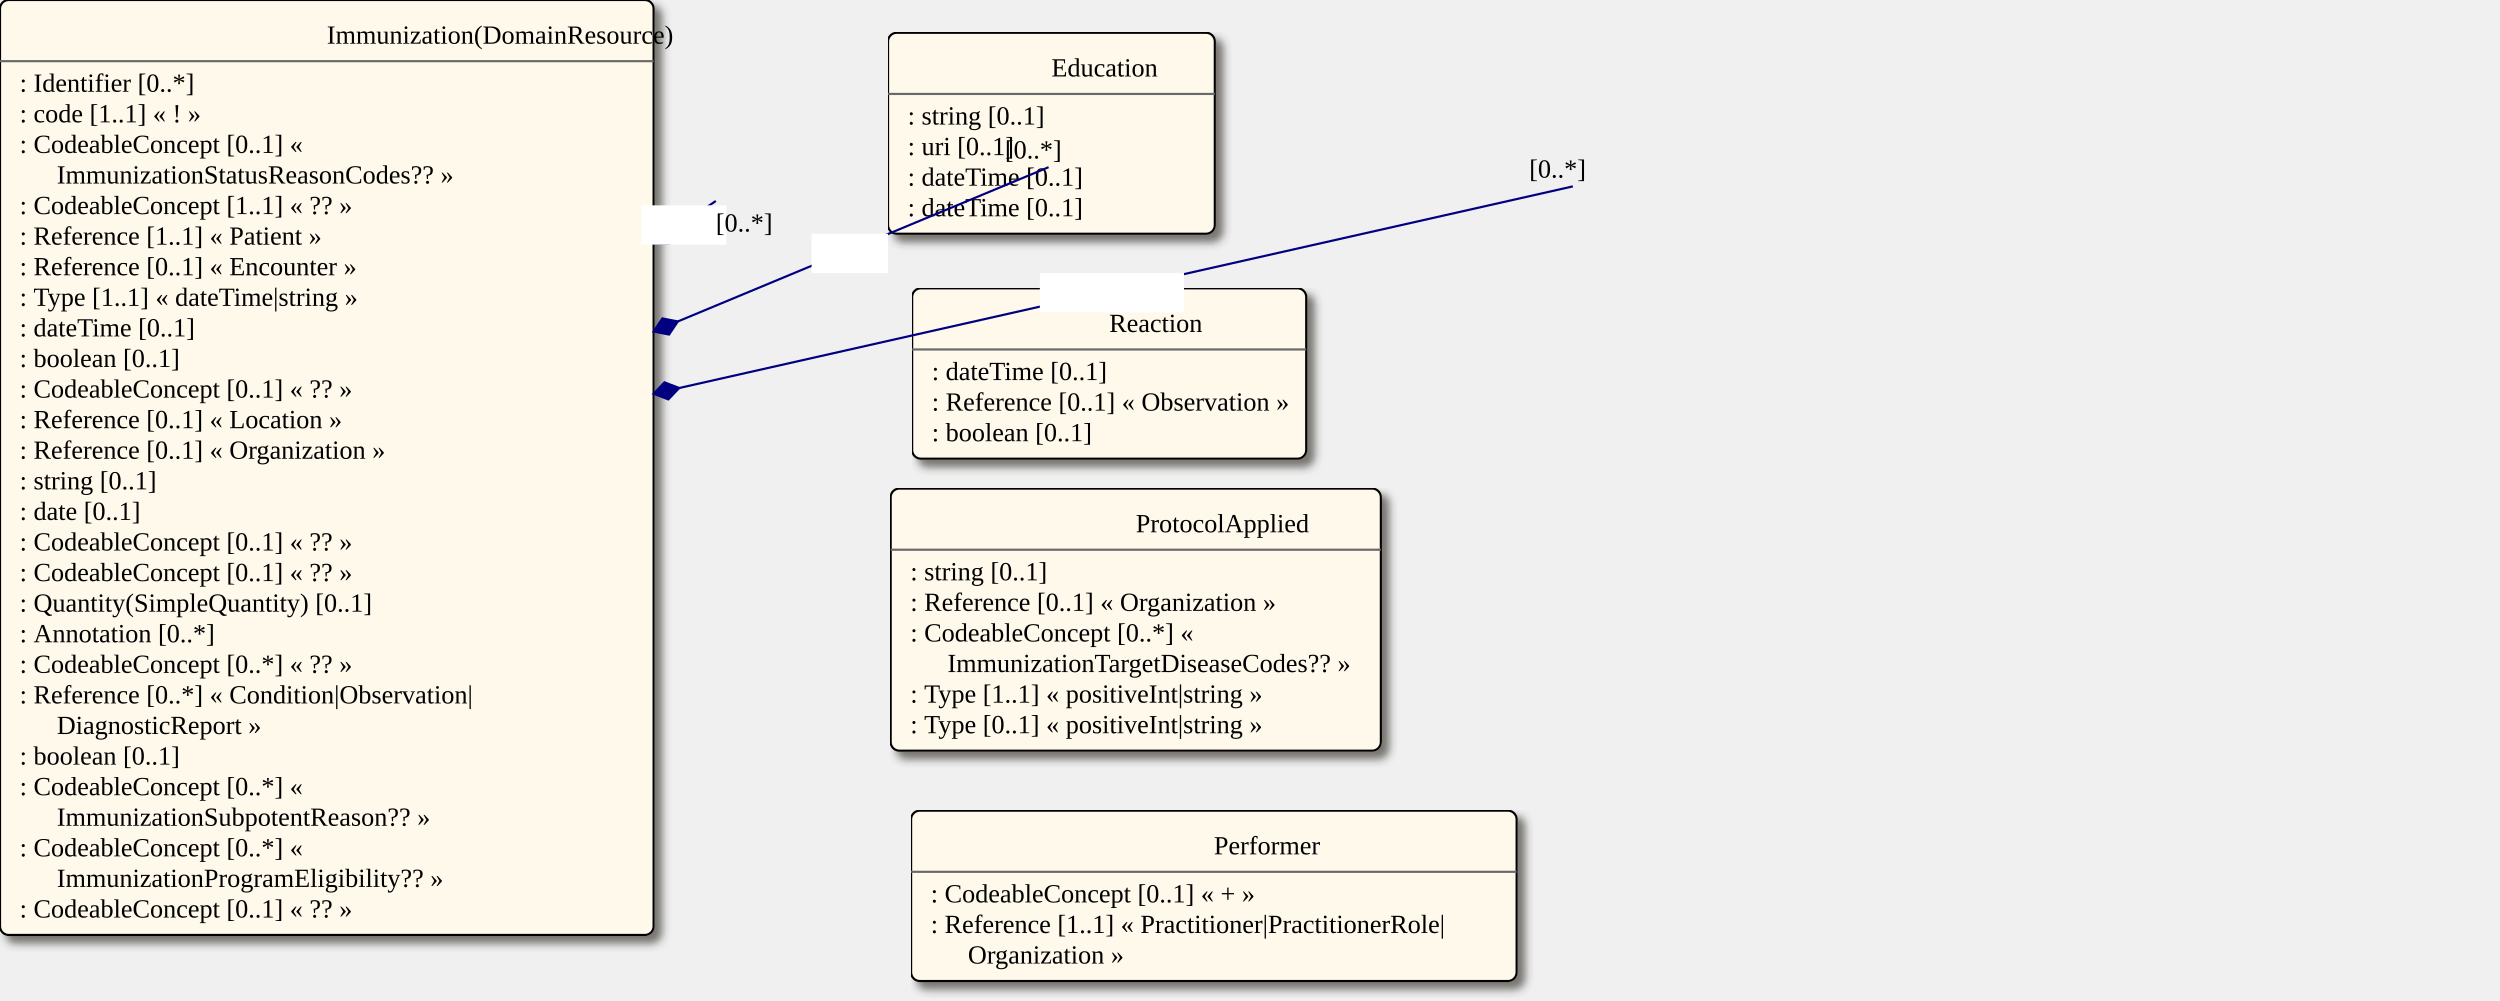
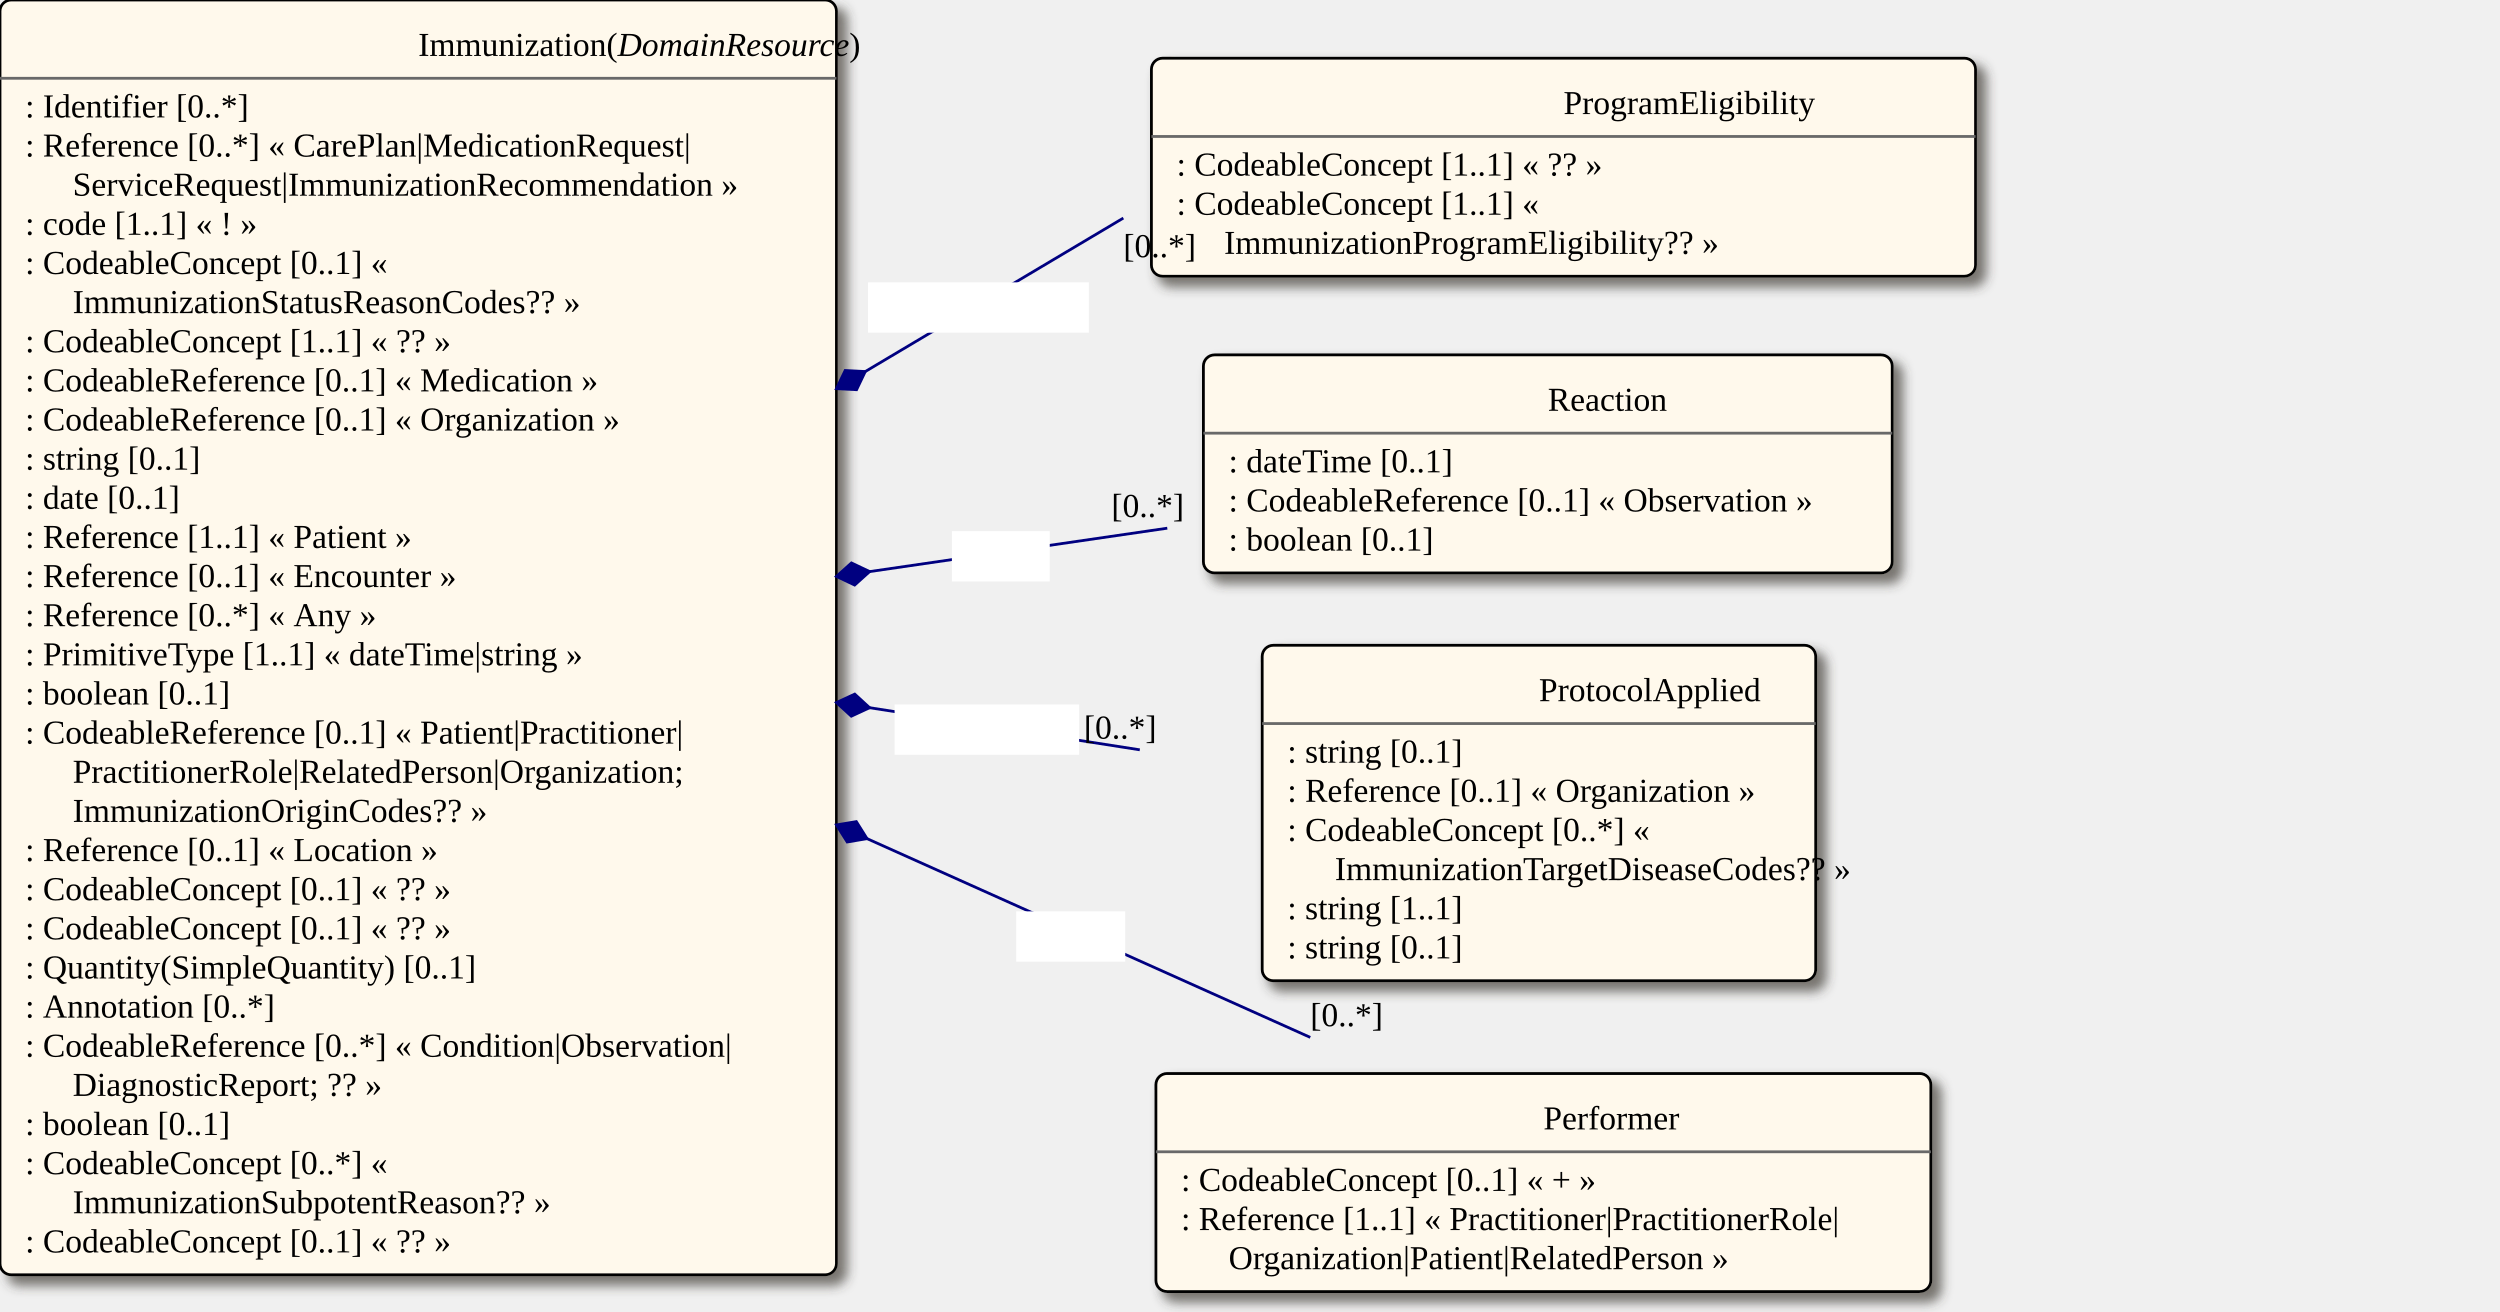
- <svg xmlns="http://www.w3.org/2000/svg" xmlns:xlink="http://www.w3.org/1999/xlink" id="n700" version="1.1" width="1144.4" height="458.0">
-   <defs id="defs11">
-     <filter id="shadow1" x="0" y="0" width="200%" height="200%">
-       <feOffset result="offOut" in="SourceGraphic" dx="3" dy="3" id="feOffset2" />
-       <feColorMatrix result="matrixOut" in="offOut" type="matrix" values="0.2 0 0 0 0 0 0.2 0 0 0 0 0 0.2 0 0 0 0 0 1 0" id="feColorMatrix4" />
-       <feGaussianBlur result="blurOut" in="matrixOut" stdDeviation="2" id="feGaussianBlur6" />
-       <feBlend in="SourceGraphic" in2="blurOut" mode="normal" id="feBlend8" />
+ <svg xmlns="http://www.w3.org/2000/svg" xmlns:xlink="http://www.w3.org/1999/xlink" id="n742" version="1.1" width="894.261" height="469.081">
+   <defs id="defs40394">
+     <filter id="shadow1" x="-0.027" y="-0.068" width="1.069" height="1.174">
+       <feOffset result="offOut" in="SourceGraphic" dx="3" dy="3" id="feOffset40385" />
+       <feColorMatrix result="matrixOut" in="offOut" type="matrix" values="0.2 0 0 0 0 0 0.2 0 0 0 0 0 0.2 0 0 0 0 0 1 0" id="feColorMatrix40387" />
+       <feGaussianBlur result="blurOut" in="matrixOut" stdDeviation="2" id="feGaussianBlur40389" />
+       <feBlend in="SourceGraphic" in2="blurOut" mode="normal" id="feBlend40391" />
    </filter>
  </defs>
-   <g id="n701">
-     <rect id="Immunization" x="0.0" y="0.0" rx="4" ry="4" width="299.2" height="428.0" filter="url(#shadow1)" style="fill:#fff9ec;stroke:black;stroke-width:1" />
-     <line id="n702" x1="0.0" y1="28.0" x2="299.2" y2="28.0" style="stroke:dimgrey;stroke-width:1" />
-     <text id="n703" x="149.6" y="20.0" fill="black" class="diagram-class-title  diagram-class-resource">Immunization<tspan class="diagram-class-title-link" id="tspan16"> (<a xlink:href="domainresource.html" class="diagram-class-reference" id="n704">DomainResource</a>
- )</tspan>
+   <g id="n743">
+     <rect id="Immunization" x="0.0" y="0.0" rx="4" ry="4" width="299.2" height="456.0" filter="url(#shadow1)" style="fill:#fff9ec;stroke:black;stroke-width:1" />
+     <line id="n744" x1="0.0" y1="28.0" x2="299.2" y2="28.0" style="stroke:dimgrey;stroke-width:1" />
+     <text id="n745" x="149.6" y="20.0" fill="black" class="diagram-class-title  diagram-class-resource">Immunization<tspan class="diagram-class-title-link" id="tspan40399"> (<a id="n746" xlink:href="domainresource.html#DomainResource" class="diagram-class-reference" style="font-style: italic">DomainResource</a>)</tspan>
    </text>
-     <text id="n705" x="6.0" y="42.0" fill="black" class="diagram-class-detail">
-       <a xlink:href="immunization-definitions.html#Immunization.identifier" id="n706" />
-  : <a xlink:href="datatypes.html#Identifier" id="n707">Identifier</a>
-  [0..*]</text>
-     <text id="n711" x="6.0" y="56.0" fill="black" class="diagram-class-detail">
-       <a xlink:href="immunization-definitions.html#Immunization.status" id="n712" />
-  : <a xlink:href="datatypes.html#code" id="n713">code</a>
-  [1..1] « <a xlink:href="valueset-immunization-status.html" id="n714" />
- ! »</text>
-     <text id="n721" x="6.0" y="70.0" fill="black" class="diagram-class-detail">
-       <a xlink:href="immunization-definitions.html#Immunization.statusReason" id="n722" />
-  : <a xlink:href="datatypes.html#CodeableConcept" id="n723">CodeableConcept</a>
-  [0..1] « <a xlink:href="valueset-immunization-status-reason.html" id="n724">
-   </a>
+     <text id="n747" x="6.0" y="42.0" fill="black" class="diagram-class-detail">
+       <a id="n748" xlink:href="immunization-definitions.html#Immunization.identifier" /> : <a id="n749" xlink:href="datatypes.html#Identifier">Identifier</a> [0..*]</text>
+     <text id="n753" x="6.0" y="56.0" fill="black" class="diagram-class-detail">
+       <a id="n754" xlink:href="immunization-definitions.html#Immunization.basedOn" /> : <a id="n755" xlink:href="references.html#Reference">Reference</a> [0..*] « <a id="n756" xlink:href="careplan.html#CarePlan">CarePlan</a>|<a id="n757" xlink:href="medicationrequest.html#MedicationRequest">MedicationRequest</a>|</text>
+     <text id="n758" x="26.0" y="70.0" fill="black" class="diagram-class-detail">
+       <a id="n759" xlink:href="servicerequest.html#ServiceRequest">ServiceRequest</a>|<a id="n760" xlink:href="immunizationrecommendation.html#ImmunizationRecommendation">ImmunizationRecommendation</a> »</text>
+     <text id="n769" x="6.0" y="84.0" fill="black" class="diagram-class-detail">
+       <a id="n770" xlink:href="immunization-definitions.html#Immunization.status" /> : <a id="n771" xlink:href="datatypes.html#code">code</a> [1..1] « <a id="n772" xlink:href="valueset-immunization-status.html" />! »</text>
+     <text id="n779" x="6.0" y="98.0" fill="black" class="diagram-class-detail">
+       <a id="n780" xlink:href="immunization-definitions.html#Immunization.statusReason" /> : <a id="n781" xlink:href="datatypes.html#CodeableConcept">CodeableConcept</a> [0..1] « <a id="n782" xlink:href="valueset-immunization-status-reason.html" />
    </text>
-     <text id="n726" x="26.0" y="84.0" fill="black" class="diagram-class-detail">
-       <a xlink:href="valueset-immunization-status-reason.html" id="n727">ImmunizationStatusReasonCodes</a>
- ?? »</text>
-     <text id="n735" x="6.0" y="98.0" fill="black" class="diagram-class-detail">
-       <a xlink:href="immunization-definitions.html#Immunization.vaccineCode" id="n736" />
-  : <a xlink:href="datatypes.html#CodeableConcept" id="n737">CodeableConcept</a>
-  [1..1] « <a xlink:href="valueset-vaccine-code.html" id="n738" />
- ?? »</text>
-     <text id="n745" x="6.0" y="112.0" fill="black" class="diagram-class-detail">
-       <a xlink:href="immunization-definitions.html#Immunization.patient" id="n746" />
-  : <a xlink:href="references.html#Reference" id="n747">Reference</a>
-  [1..1] « <a xlink:href="patient.html#Patient" id="n748">Patient</a>
-  »</text>
-     <text id="n753" x="6.0" y="126.0" fill="black" class="diagram-class-detail">
-       <a xlink:href="immunization-definitions.html#Immunization.encounter" id="n754" />
-  : <a xlink:href="references.html#Reference" id="n755">Reference</a>
-  [0..1] « <a xlink:href="encounter.html#Encounter" id="n756">Encounter</a>
-  »</text>
-     <text id="n761" x="6.0" y="140.0" fill="black" class="diagram-class-detail">
-       <a xlink:href="immunization-definitions.html#Immunization.occurrence_x_" id="n762" />
-  : <a xlink:href="formats.html#umlchoice" id="n763">Type</a>
-  [1..1] « <a xlink:href="datatypes.html#dateTime" id="n764">dateTime</a>
- |<a xlink:href="datatypes.html#string" id="n765">string</a>
-  »</text>
-     <text id="n771" x="6.0" y="154.0" fill="black" class="diagram-class-detail">
-       <a xlink:href="immunization-definitions.html#Immunization.recorded" id="n772" />
-  : <a xlink:href="datatypes.html#dateTime" id="n773">dateTime</a>
-  [0..1]</text>
-     <text id="n777" x="6.0" y="168.0" fill="black" class="diagram-class-detail">
-       <a xlink:href="immunization-definitions.html#Immunization.primarySource" id="n778" />
-  : <a xlink:href="datatypes.html#boolean" id="n779">boolean</a>
-  [0..1]</text>
-     <text id="n783" x="6.0" y="182.0" fill="black" class="diagram-class-detail">
-       <a xlink:href="immunization-definitions.html#Immunization.reportOrigin" id="n784" />
-  : <a xlink:href="datatypes.html#CodeableConcept" id="n785">CodeableConcept</a>
-  [0..1] « <a xlink:href="valueset-immunization-origin.html" id="n786" />
- ?? »</text>
-     <text id="n793" x="6.0" y="196.0" fill="black" class="diagram-class-detail">
-       <a xlink:href="immunization-definitions.html#Immunization.location" id="n794" />
-  : <a xlink:href="references.html#Reference" id="n795">Reference</a>
-  [0..1] « <a xlink:href="location.html#Location" id="n796">Location</a>
-  »</text>
-     <text id="n801" x="6.0" y="210.0" fill="black" class="diagram-class-detail">
-       <a xlink:href="immunization-definitions.html#Immunization.manufacturer" id="n802" />
-  : <a xlink:href="references.html#Reference" id="n803">Reference</a>
-  [0..1] « <a xlink:href="organization.html#Organization" id="n804">Organization</a>
-  »</text>
-     <text id="n809" x="6.0" y="224.0" fill="black" class="diagram-class-detail">
-       <a xlink:href="immunization-definitions.html#Immunization.lotNumber" id="n810" />
-  : <a xlink:href="datatypes.html#string" id="n811">string</a>
-  [0..1]</text>
-     <text id="n815" x="6.0" y="238.0" fill="black" class="diagram-class-detail">
-       <a xlink:href="immunization-definitions.html#Immunization.expirationDate" id="n816" />
-  : <a xlink:href="datatypes.html#date" id="n817">date</a>
-  [0..1]</text>
-     <text id="n821" x="6.0" y="252.0" fill="black" class="diagram-class-detail">
-       <a xlink:href="immunization-definitions.html#Immunization.site" id="n822" />
-  : <a xlink:href="datatypes.html#CodeableConcept" id="n823">CodeableConcept</a>
-  [0..1] « <a xlink:href="valueset-immunization-site.html" id="n824" />
- ?? »</text>
-     <text id="n831" x="6.0" y="266.0" fill="black" class="diagram-class-detail">
-       <a xlink:href="immunization-definitions.html#Immunization.route" id="n832" />
-  : <a xlink:href="datatypes.html#CodeableConcept" id="n833">CodeableConcept</a>
-  [0..1] « <a xlink:href="valueset-immunization-route.html" id="n834" />
- ?? »</text>
-     <text id="n841" x="6.0" y="280.0" fill="black" class="diagram-class-detail">
-       <a xlink:href="immunization-definitions.html#Immunization.doseQuantity" id="n842" />
-  : <a xlink:href="datatypes.html#Quantity" id="n843">Quantity</a>
- (<a xlink:href="datatypes.html#SimpleQuantity" id="a123">SimpleQuantity</a>
- ) [0..1]</text>
-     <text id="n847" x="6.0" y="294.0" fill="black" class="diagram-class-detail">
-       <a xlink:href="immunization-definitions.html#Immunization.note" id="n848" />
-  : <a xlink:href="datatypes.html#Annotation" id="n849">Annotation</a>
-  [0..*]</text>
-     <text id="n853" x="6.0" y="308.0" fill="black" class="diagram-class-detail">
-       <a xlink:href="immunization-definitions.html#Immunization.reasonCode" id="n854" />
-  : <a xlink:href="datatypes.html#CodeableConcept" id="n855">CodeableConcept</a>
-  [0..*] « <a xlink:href="valueset-immunization-reason.html" id="n856" />
- ?? »</text>
-     <text id="n863" x="6.0" y="322.0" fill="black" class="diagram-class-detail">
-       <a xlink:href="immunization-definitions.html#Immunization.reasonReference" id="n864" />
-  : <a xlink:href="references.html#Reference" id="n865">Reference</a>
-  [0..*] « <a xlink:href="condition.html#Condition" id="n866">Condition</a>
- |<a xlink:href="observation.html#Observation" id="n867">Observation</a>
- |</text>
-     <text id="n868" x="26.0" y="336.0" fill="black" class="diagram-class-detail">
-       <a xlink:href="diagnosticreport.html#DiagnosticReport" id="n869">DiagnosticReport</a>
-  »</text>
-     <text id="n877" x="6.0" y="350.0" fill="black" class="diagram-class-detail">
-       <a xlink:href="immunization-definitions.html#Immunization.isSubpotent" id="n878" />
-  : <a xlink:href="datatypes.html#boolean" id="n879">boolean</a>
-  [0..1]</text>
-     <text id="n883" x="6.0" y="364.0" fill="black" class="diagram-class-detail">
-       <a xlink:href="immunization-definitions.html#Immunization.subpotentReason" id="n884" />
-  : <a xlink:href="datatypes.html#CodeableConcept" id="n885">CodeableConcept</a>
-  [0..*] « <a xlink:href="valueset-immunization-subpotent-reason.html" id="n886">
-   </a>
+     <text id="n784" x="26.0" y="112.0" fill="black" class="diagram-class-detail">
+       <a id="n785" xlink:href="valueset-immunization-status-reason.html">ImmunizationStatusReasonCodes</a>?? »</text>
+     <text id="n793" x="6.0" y="126.0" fill="black" class="diagram-class-detail">
+       <a id="n794" xlink:href="immunization-definitions.html#Immunization.vaccineCode" /> : <a id="n795" xlink:href="datatypes.html#CodeableConcept">CodeableConcept</a> [1..1] « <a id="n796" xlink:href="valueset-vaccine-code.html" />?? »</text>
+     <text id="n803" x="6.0" y="140.0" fill="black" class="diagram-class-detail">
+       <a id="n804" xlink:href="immunization-definitions.html#Immunization.administeredProduct" /> : <a id="n805" xlink:href="references.html#CodeableReference">CodeableReference</a> [0..1] « <a id="n806" xlink:href="medication.html#Medication">Medication</a> »</text>
+     <text id="n811" x="6.0" y="154.0" fill="black" class="diagram-class-detail">
+       <a id="n812" xlink:href="immunization-definitions.html#Immunization.manufacturer" /> : <a id="n813" xlink:href="references.html#CodeableReference">CodeableReference</a> [0..1] « <a id="n814" xlink:href="organization.html#Organization">Organization</a> »</text>
+     <text id="n819" x="6.0" y="168.0" fill="black" class="diagram-class-detail">
+       <a id="n820" xlink:href="immunization-definitions.html#Immunization.lotNumber" /> : <a id="n821" xlink:href="datatypes.html#string">string</a> [0..1]</text>
+     <text id="n825" x="6.0" y="182.0" fill="black" class="diagram-class-detail">
+       <a id="n826" xlink:href="immunization-definitions.html#Immunization.expirationDate" /> : <a id="n827" xlink:href="datatypes.html#date">date</a> [0..1]</text>
+     <text id="n831" x="6.0" y="196.0" fill="black" class="diagram-class-detail">
+       <a id="n832" xlink:href="immunization-definitions.html#Immunization.patient" /> : <a id="n833" xlink:href="references.html#Reference">Reference</a> [1..1] « <a id="n834" xlink:href="patient.html#Patient">Patient</a> »</text>
+     <text id="n839" x="6.0" y="210.0" fill="black" class="diagram-class-detail">
+       <a id="n840" xlink:href="immunization-definitions.html#Immunization.encounter" /> : <a id="n841" xlink:href="references.html#Reference">Reference</a> [0..1] « <a id="n842" xlink:href="encounter.html#Encounter">Encounter</a> »</text>
+     <text id="n847" x="6.0" y="224.0" fill="black" class="diagram-class-detail">
+       <a id="n848" xlink:href="immunization-definitions.html#Immunization.supportingInformation" /> : <a id="n849" xlink:href="references.html#Reference">Reference</a> [0..*] « <a id="n850" xlink:href="resourcelist.html#Any">Any</a> »</text>
+     <text id="n855" x="6.0" y="238.0" fill="black" class="diagram-class-detail">
+       <a id="n856" xlink:href="immunization-definitions.html#Immunization.occurrence_x_" /> : <a id="n857" xlink:href="types.html#PrimitiveType">PrimitiveType</a> [1..1] « <a id="n858" xlink:href="datatypes.html#dateTime">dateTime</a>|<a id="n859" xlink:href="datatypes.html#string">string</a> »</text>
+     <text id="n865" x="6.0" y="252.0" fill="black" class="diagram-class-detail">
+       <a id="n866" xlink:href="immunization-definitions.html#Immunization.primarySource" /> : <a id="n867" xlink:href="datatypes.html#boolean">boolean</a> [0..1]</text>
+     <text id="n871" x="6.0" y="266.0" fill="black" class="diagram-class-detail">
+       <a id="n872" xlink:href="immunization-definitions.html#Immunization.informationSource" /> : <a id="n873" xlink:href="references.html#CodeableReference">CodeableReference</a> [0..1] « <a id="n874" xlink:href="patient.html#Patient">Patient</a>|<a id="n875" xlink:href="practitioner.html#Practitioner">Practitioner</a>|</text>
+     <text id="n876" x="26.0" y="280.0" fill="black" class="diagram-class-detail">
+       <a id="n877" xlink:href="practitionerrole.html#PractitionerRole">PractitionerRole</a>|<a id="n878" xlink:href="relatedperson.html#RelatedPerson">RelatedPerson</a>|<a id="n879" xlink:href="organization.html#Organization">Organization</a>; <a id="n880" xlink:href="valueset-immunization-origin.html" />
    </text>
-     <text id="n888" x="26.0" y="378.0" fill="black" class="diagram-class-detail">
-       <a xlink:href="valueset-immunization-subpotent-reason.html" id="n889">ImmunizationSubpotentReason</a>
- ?? »</text>
-     <text id="n897" x="6.0" y="392.0" fill="black" class="diagram-class-detail">
-       <a xlink:href="immunization-definitions.html#Immunization.programEligibility" id="n898" />
-  : <a xlink:href="datatypes.html#CodeableConcept" id="n899">CodeableConcept</a>
-  [0..*] « <a xlink:href="valueset-immunization-program-eligibility.html" id="n900">
-   </a>
+     <text id="n882" x="26.0" y="294.0" fill="black" class="diagram-class-detail">
+       <a id="n883" xlink:href="valueset-immunization-origin.html">ImmunizationOriginCodes</a>?? »</text>
+     <text id="n897" x="6.0" y="308.0" fill="black" class="diagram-class-detail">
+       <a id="n898" xlink:href="immunization-definitions.html#Immunization.location" /> : <a id="n899" xlink:href="references.html#Reference">Reference</a> [0..1] « <a id="n900" xlink:href="location.html#Location">Location</a> »</text>
+     <text id="n905" x="6.0" y="322.0" fill="black" class="diagram-class-detail">
+       <a id="n906" xlink:href="immunization-definitions.html#Immunization.site" /> : <a id="n907" xlink:href="datatypes.html#CodeableConcept">CodeableConcept</a> [0..1] « <a id="n908" xlink:href="valueset-immunization-site.html" />?? »</text>
+     <text id="n915" x="6.0" y="336.0" fill="black" class="diagram-class-detail">
+       <a id="n916" xlink:href="immunization-definitions.html#Immunization.route" /> : <a id="n917" xlink:href="datatypes.html#CodeableConcept">CodeableConcept</a> [0..1] « <a id="n918" xlink:href="valueset-immunization-route.html" />?? »</text>
+     <text id="n925" x="6.0" y="350.0" fill="black" class="diagram-class-detail">
+       <a id="n926" xlink:href="immunization-definitions.html#Immunization.doseQuantity" /> : <a id="n927" xlink:href="datatypes.html#Quantity">Quantity</a>(<a xlink:href="datatypes.html#SimpleQuantity" id="a40531">SimpleQuantity</a>) [0..1]</text>
+     <text id="n931" x="6.0" y="364.0" fill="black" class="diagram-class-detail">
+       <a id="n932" xlink:href="immunization-definitions.html#Immunization.note" /> : <a id="n933" xlink:href="datatypes.html#Annotation">Annotation</a> [0..*]</text>
+     <text id="n937" x="6.0" y="378.0" fill="black" class="diagram-class-detail">
+       <a id="n938" xlink:href="immunization-definitions.html#Immunization.reason" /> : <a id="n939" xlink:href="references.html#CodeableReference">CodeableReference</a> [0..*] « <a id="n940" xlink:href="condition.html#Condition">Condition</a>|<a id="n941" xlink:href="observation.html#Observation">Observation</a>|</text>
+     <text id="n942" x="26.0" y="392.0" fill="black" class="diagram-class-detail">
+       <a id="n943" xlink:href="diagnosticreport.html#DiagnosticReport">DiagnosticReport</a>; <a id="n944" xlink:href="valueset-immunization-reason.html" />?? »</text>
+     <text id="n955" x="6.0" y="406.0" fill="black" class="diagram-class-detail">
+       <a id="n956" xlink:href="immunization-definitions.html#Immunization.isSubpotent" /> : <a id="n957" xlink:href="datatypes.html#boolean">boolean</a> [0..1]</text>
+     <text id="n961" x="6.0" y="420.0" fill="black" class="diagram-class-detail">
+       <a id="n962" xlink:href="immunization-definitions.html#Immunization.subpotentReason" /> : <a id="n963" xlink:href="datatypes.html#CodeableConcept">CodeableConcept</a> [0..*] « <a id="n964" xlink:href="valueset-immunization-subpotent-reason.html" />
    </text>
-     <text id="n902" x="26.0" y="406.0" fill="black" class="diagram-class-detail">
-       <a xlink:href="valueset-immunization-program-eligibility.html" id="n903">ImmunizationProgramEligibility</a>
- ?? »</text>
-     <text id="n911" x="6.0" y="420.0" fill="black" class="diagram-class-detail">
-       <a xlink:href="immunization-definitions.html#Immunization.fundingSource" id="n912" />
-  : <a xlink:href="datatypes.html#CodeableConcept" id="n913">CodeableConcept</a>
-  [0..1] « <a xlink:href="valueset-immunization-funding-source.html" id="n914" />
- ?? »</text>
+     <text id="n966" x="26.0" y="434.0" fill="black" class="diagram-class-detail">
+       <a id="n967" xlink:href="valueset-immunization-subpotent-reason.html">ImmunizationSubpotentReason</a>?? »</text>
+     <text id="n975" x="6.0" y="448.0" fill="black" class="diagram-class-detail">
+       <a id="n976" xlink:href="immunization-definitions.html#Immunization.fundingSource" /> : <a id="n977" xlink:href="datatypes.html#CodeableConcept">CodeableConcept</a> [0..1] « <a id="n978" xlink:href="valueset-immunization-funding-source.html" />?? »</text>
  </g>
-   <g id="n921" transform="translate(417.0613,11.08134)">
-     <rect id="Immunization.performer" x="0" y="360" rx="4" ry="4" width="277.2" height="78" style="fill:#fff9ec;stroke:#000000;stroke-width:1;filter:url(#shadow1)" />
-     <line id="n922" x1="0" y1="388" x2="277.2" y2="388" style="stroke:#696969;stroke-width:1" />
-     <text id="n923" x="138.6" y="380" class="diagram-class-title" style="fill:#000000">Performer</text>
-     <text id="n924" x="6" y="402" class="diagram-class-detail" style="fill:#000000">
-       <a xlink:href="immunization-definitions.html#Immunization.performer.function" id="n925" />
-  : <a xlink:href="datatypes.html#CodeableConcept" id="n926">CodeableConcept</a>
-  [0..1] « <a xlink:href="valueset-immunization-function.html" id="n927" />
- + »</text>
-     <text id="n934" x="6" y="416" class="diagram-class-detail" style="fill:#000000">
-       <a xlink:href="immunization-definitions.html#Immunization.performer.actor" id="n935" />
-  : <a xlink:href="references.html#Reference" id="n936">Reference</a>
-  [1..1] « <a xlink:href="practitioner.html#Practitioner" id="n937">Practitioner</a>
- |<a xlink:href="practitionerrole.html#PractitionerRole" id="n938">PractitionerRole</a>
- |</text>
-     <text id="n939" x="26" y="430" class="diagram-class-detail" style="fill:#000000">
-       <a xlink:href="organization.html#Organization" id="n940">Organization</a>
-  »</text>
+   <g id="n985" transform="translate(-3.588528,12.9187)">
+     <rect id="Immunization.performer" x="417.061" y="371.081" rx="4" ry="4" width="277.2" height="78" filter="url(#shadow1)" style="fill:#fff9ec;stroke:#000000;stroke-width:1" />
+     <line id="n986" x1="417.061" y1="399.081" x2="694.261" y2="399.081" style="stroke:#696969;stroke-width:1" />
+     <text id="n987" x="555.661" y="391.081" fill="#000000" class="diagram-class-title">Performer</text>
+     <text id="n988" x="423.061" y="413.081" fill="#000000" class="diagram-class-detail">
+       <a id="n989" xlink:href="immunization-definitions.html#Immunization.performer.function" /> : <a id="n990" xlink:href="datatypes.html#CodeableConcept">CodeableConcept</a> [0..1] « <a id="n991" xlink:href="valueset-immunization-function.html" />+ »</text>
+     <text id="n998" x="423.061" y="427.081" fill="#000000" class="diagram-class-detail">
+       <a id="n999" xlink:href="immunization-definitions.html#Immunization.performer.actor" /> : <a id="n1000" xlink:href="references.html#Reference">Reference</a> [1..1] « <a id="n1001" xlink:href="practitioner.html#Practitioner">Practitioner</a>|<a id="n1002" xlink:href="practitionerrole.html#PractitionerRole">PractitionerRole</a>|</text>
+     <text id="n1003" x="443.061" y="441.081" fill="#000000" class="diagram-class-detail">
+       <a id="n1004" xlink:href="organization.html#Organization">Organization</a>|<a id="n1005" xlink:href="patient.html#Patient">Patient</a>|<a id="n1006" xlink:href="relatedperson.html#RelatedPerson">RelatedPerson</a> »</text>
  </g>
-   <g id="n948" transform="translate(86.5,15)">
-     <rect id="Immunization.education" x="320" y="0" rx="4" ry="4" width="149.6" height="92" style="fill:#fff9ec;stroke:#000000;stroke-width:1;filter:url(#shadow1)" />
-     <line id="n949" x1="320" y1="28" x2="469.6" y2="28" style="stroke:#696969;stroke-width:1" />
-     <text id="n950" x="394.8" y="20" class="diagram-class-title" style="fill:#000000">Education</text>
-     <text id="n951" x="326" y="42" class="diagram-class-detail" style="fill:#000000">
-       <a xlink:href="immunization-definitions.html#Immunization.education.documentType" id="n952" />
-  : <a xlink:href="datatypes.html#string" id="n953">string</a>
-  [0..1]</text>
-     <text id="n957" x="326" y="56" class="diagram-class-detail" style="fill:#000000">
-       <a xlink:href="immunization-definitions.html#Immunization.education.reference" id="n958" />
-  : <a xlink:href="datatypes.html#uri" id="n959">uri</a>
-  [0..1]</text>
-     <text id="n963" x="326" y="70" class="diagram-class-detail" style="fill:#000000">
-       <a xlink:href="immunization-definitions.html#Immunization.education.publicationDate" id="n964" />
-  : <a xlink:href="datatypes.html#dateTime" id="n965">dateTime</a>
-  [0..1]</text>
-     <text id="n969" x="326" y="84" class="diagram-class-detail" style="fill:#000000">
-       <a xlink:href="immunization-definitions.html#Immunization.education.presentationDate" id="n970" />
-  : <a xlink:href="datatypes.html#dateTime" id="n971">dateTime</a>
-  [0..1]</text>
+   <g id="n1016" transform="translate(91.86633,20.81347)">
+     <rect id="Immunization.programEligibility" x="320" y="0" rx="4" ry="4" width="294.8" height="78" filter="url(#shadow1)" style="fill:#fff9ec;stroke:#000000;stroke-width:1" />
+     <line id="n1017" x1="320" y1="28" x2="614.8" y2="28" style="stroke:#696969;stroke-width:1" />
+     <text id="n1018" x="467.4" y="20" fill="#000000" class="diagram-class-title">ProgramEligibility</text>
+     <text id="n1019" x="326" y="42" fill="#000000" class="diagram-class-detail">
+       <a id="n1020" xlink:href="immunization-definitions.html#Immunization.programEligibility.program" /> : <a id="n1021" xlink:href="datatypes.html#CodeableConcept">CodeableConcept</a> [1..1] « <a id="n1022" xlink:href="valueset-immunization-vaccine-funding-program.html" />?? »</text>
+     <text id="n1029" x="326" y="56" fill="#000000" class="diagram-class-detail">
+       <a id="n1030" xlink:href="immunization-definitions.html#Immunization.programEligibility.programStatus" /> : <a id="n1031" xlink:href="datatypes.html#CodeableConcept">CodeableConcept</a> [1..1] « <a id="n1032" xlink:href="valueset-immunization-program-eligibility.html" />
+     </text>
+     <text id="n1034" x="346" y="70" fill="#000000" class="diagram-class-detail">
+       <a id="n1035" xlink:href="valueset-immunization-program-eligibility.html">ImmunizationProgramEligibility</a>?? »</text>
  </g>
-   <g id="n975" transform="translate(-62.45845,131.9687)">
-     <rect id="Immunization.reaction" x="480" y="0" rx="4" ry="4" width="180.4" height="78" style="fill:#fff9ec;stroke:#000000;stroke-width:1;filter:url(#shadow1)" />
-     <line id="n976" x1="480" y1="28" x2="660.4" y2="28" style="stroke:#696969;stroke-width:1" />
-     <text id="n977" x="570.2" y="20" class="diagram-class-title" style="fill:#000000">Reaction</text>
-     <text id="n978" x="486" y="42" class="diagram-class-detail" style="fill:#000000">
-       <a xlink:href="immunization-definitions.html#Immunization.reaction.date" id="n979" />
-  : <a xlink:href="datatypes.html#dateTime" id="n980">dateTime</a>
-  [0..1]</text>
-     <text id="n984" x="486" y="56" class="diagram-class-detail" style="fill:#000000">
-       <a xlink:href="immunization-definitions.html#Immunization.reaction.detail" id="n985" />
-  : <a xlink:href="references.html#Reference" id="n986">Reference</a>
-  [0..1] « <a xlink:href="observation.html#Observation" id="n987">Observation</a>
-  »</text>
-     <text id="n992" x="486" y="70" class="diagram-class-detail" style="fill:#000000">
-       <a xlink:href="immunization-definitions.html#Immunization.reaction.reported" id="n993" />
-  : <a xlink:href="datatypes.html#boolean" id="n994">boolean</a>
-  [0..1]</text>
+   <g id="n1043" transform="translate(12.9187,-5.02394)">
+     <rect id="Immunization.reaction" x="417.542" y="131.969" rx="4" ry="4" width="246.4" height="78" filter="url(#shadow1)" style="fill:#fff9ec;stroke:#000000;stroke-width:1" />
+     <line id="n1044" x1="417.542" y1="159.969" x2="663.942" y2="159.969" style="stroke:#696969;stroke-width:1" />
+     <text id="n1045" x="540.742" y="151.969" fill="#000000" class="diagram-class-title">Reaction</text>
+     <text id="n1046" x="423.542" y="173.969" fill="#000000" class="diagram-class-detail">
+       <a id="n1047" xlink:href="immunization-definitions.html#Immunization.reaction.date" /> : <a id="n1048" xlink:href="datatypes.html#dateTime">dateTime</a> [0..1]</text>
+     <text id="n1052" x="423.542" y="187.969" fill="#000000" class="diagram-class-detail">
+       <a id="n1053" xlink:href="immunization-definitions.html#Immunization.reaction.manifestation" /> : <a id="n1054" xlink:href="references.html#CodeableReference">CodeableReference</a> [0..1] « <a id="n1055" xlink:href="observation.html#Observation">Observation</a> »</text>
+     <text id="n1060" x="423.542" y="201.969" fill="#000000" class="diagram-class-detail">
+       <a id="n1061" xlink:href="immunization-definitions.html#Immunization.reaction.reported" /> : <a id="n1062" xlink:href="datatypes.html#boolean">boolean</a> [0..1]</text>
  </g>
-   <g id="n998" transform="translate(-312.2923,223.6415)">
-     <rect id="Immunization.protocolApplied" x="720" y="0" rx="4" ry="4" width="224.4" height="120" style="fill:#fff9ec;stroke:#000000;stroke-width:1;filter:url(#shadow1)" />
-     <line id="n999" x1="720" y1="28" x2="944.4" y2="28" style="stroke:#696969;stroke-width:1" />
-     <text id="n1000" x="832.2" y="20" class="diagram-class-title" style="fill:#000000">ProtocolApplied</text>
-     <text id="n1001" x="726" y="42" class="diagram-class-detail" style="fill:#000000">
-       <a xlink:href="immunization-definitions.html#Immunization.protocolApplied.series" id="n1002" />
-  : <a xlink:href="datatypes.html#string" id="n1003">string</a>
-  [0..1]</text>
-     <text id="n1007" x="726" y="56" class="diagram-class-detail" style="fill:#000000">
-       <a xlink:href="immunization-definitions.html#Immunization.protocolApplied.authority" id="n1008" />
-  : <a xlink:href="references.html#Reference" id="n1009">Reference</a>
-  [0..1] « <a xlink:href="organization.html#Organization" id="n1010">Organization</a>
-  »</text>
-     <text id="n1015" x="726" y="70" class="diagram-class-detail" style="fill:#000000">
-       <a xlink:href="immunization-definitions.html#Immunization.protocolApplied.targetDisease" id="n1016" />
-  : <a xlink:href="datatypes.html#CodeableConcept" id="n1017">CodeableConcept</a>
-  [0..*] « <a xlink:href="valueset-immunization-target-disease.html" id="n1018">
-   </a>
+   <g id="n1066" transform="translate(43.78005,7.177057)">
+     <rect id="Immunization.protocolApplied" x="407.708" y="223.642" rx="4" ry="4" width="198" height="120" filter="url(#shadow1)" style="fill:#fff9ec;stroke:#000000;stroke-width:1" />
+     <line id="n1067" x1="407.708" y1="251.642" x2="605.708" y2="251.642" style="stroke:#696969;stroke-width:1" />
+     <text id="n1068" x="506.708" y="243.642" fill="#000000" class="diagram-class-title">ProtocolApplied</text>
+     <text id="n1069" x="413.708" y="265.642" fill="#000000" class="diagram-class-detail">
+       <a id="n1070" xlink:href="immunization-definitions.html#Immunization.protocolApplied.series" /> : <a id="n1071" xlink:href="datatypes.html#string">string</a> [0..1]</text>
+     <text id="n1075" x="413.708" y="279.642" fill="#000000" class="diagram-class-detail">
+       <a id="n1076" xlink:href="immunization-definitions.html#Immunization.protocolApplied.authority" /> : <a id="n1077" xlink:href="references.html#Reference">Reference</a> [0..1] « <a id="n1078" xlink:href="organization.html#Organization">Organization</a> »</text>
+     <text id="n1083" x="413.708" y="293.642" fill="#000000" class="diagram-class-detail">
+       <a id="n1084" xlink:href="immunization-definitions.html#Immunization.protocolApplied.targetDisease" /> : <a id="n1085" xlink:href="datatypes.html#CodeableConcept">CodeableConcept</a> [0..*] « <a id="n1086" xlink:href="valueset-immunization-target-disease.html" />
    </text>
-     <text id="n1020" x="746" y="84" class="diagram-class-detail" style="fill:#000000">
-       <a xlink:href="valueset-immunization-target-disease.html" id="n1021">ImmunizationTargetDiseaseCodes</a>
- ?? »</text>
-     <text id="n1029" x="726" y="98" class="diagram-class-detail" style="fill:#000000">
-       <a xlink:href="immunization-definitions.html#Immunization.protocolApplied.doseNumber_x_" id="n1030" />
-  : <a xlink:href="formats.html#umlchoice" id="n1031">Type</a>
-  [1..1] « <a xlink:href="datatypes.html#positiveInt" id="n1032">positiveInt</a>
- |<a xlink:href="datatypes.html#string" id="n1033">string</a>
-  »</text>
-     <text id="n1039" x="726" y="112" class="diagram-class-detail" style="fill:#000000">
-       <a xlink:href="immunization-definitions.html#Immunization.protocolApplied.seriesDoses_x_" id="n1040" />
-  : <a xlink:href="formats.html#umlchoice" id="n1041">Type</a>
-  [0..1] « <a xlink:href="datatypes.html#positiveInt" id="n1042">positiveInt</a>
- |<a xlink:href="datatypes.html#string" id="n1043">string</a>
-  »</text>
+     <text id="n1088" x="433.708" y="307.642" fill="#000000" class="diagram-class-detail">
+       <a id="n1089" xlink:href="valueset-immunization-target-disease.html">ImmunizationTargetDiseaseCodes</a>?? »</text>
+     <text id="n1097" x="413.708" y="321.642" fill="#000000" class="diagram-class-detail">
+       <a id="n1098" xlink:href="immunization-definitions.html#Immunization.protocolApplied.doseNumber" /> : <a id="n1099" xlink:href="datatypes.html#string">string</a> [1..1]</text>
+     <text id="n1103" x="413.708" y="335.642" fill="#000000" class="diagram-class-detail">
+       <a id="n1104" xlink:href="immunization-definitions.html#Immunization.protocolApplied.seriesDoses" /> : <a id="n1105" xlink:href="datatypes.html#string">string</a> [0..1]</text>
  </g>
-   <line id="n1049" x1="299.2" y1="111.501" x2="327.662" y2="92" style="stroke:navy;stroke-width:1" />
-   <polygon id="n1050" points="299.2,111.501 305.2,115.501 311.2,111.501 305.2,107.501 299.2,111.501" style="fill:navy;stroke:navy;stroke-width:1" transform="rotate(-34.41719 299.2 111.5008)" />
-   <rect id="n1051" x="293.5" y="94.0" width="39.0" height="18.0" style="fill:white;stroke:black;stroke-width:0" />
-   <text id="n1052" x="313.0" y="104.0" fill="black" class="diagram-class-linkage">
-     <a xlink:href="immunization-definitions.html#Immunization.education" id="n1053" />
+   <line id="n1109" x1="299.2" y1="295.082" x2="468.687" y2="371.081" style="stroke:navy;stroke-width:1" />
+   <polygon id="n1110" points="299.2,295.082 305.2,299.082 311.2,295.082 305.2,291.082 299.2,295.082" style="fill:navy;stroke:navy;stroke-width:1" transform="rotate(24.15187 299.2 295.0819)" />
+   <rect id="n1111" x="363.5" y="326.0" width="39.0" height="18.0" style="fill:white;stroke:black;stroke-width:0" />
+   <text id="n1112" x="383.0" y="336.0" fill="black" class="diagram-class-linkage">
+     <a id="n1113" xlink:href="immunization-definitions.html#Immunization.performer" />
  </text>
-   <text id="n1054" x="327.662" y="106" fill="black" class="diagram-class-linkage">[0..*]</text>
-   <line id="n1055" x1="299.2" y1="151.756" x2="480.0" y2="76.53" style="stroke:navy;stroke-width:1" />
-   <polygon id="n1056" points="299.2,151.756 305.2,155.756 311.2,151.756 305.2,147.756 299.2,151.756" style="fill:navy;stroke:navy;stroke-width:1" transform="rotate(-22.59084 299.2 151.7556)" />
-   <rect id="n1057" x="371.5" y="107.0" width="35.0" height="18.0" style="fill:white;stroke:black;stroke-width:0" />
-   <text id="n1058" x="389.0" y="117.0" fill="black" class="diagram-class-linkage">
-     <a xlink:href="immunization-definitions.html#Immunization.reaction" id="n1059" />
+   <text id="n1114" x="468.687" y="367.081" fill="black" class="diagram-class-linkage">[0..*]</text>
+   <line id="n1115" x1="299.2" y1="139.031" x2="401.822" y2="78.0" style="stroke:navy;stroke-width:1" />
+   <polygon id="n1116" points="299.2,139.031 305.2,143.031 311.2,139.031 305.2,135.031 299.2,139.031" style="fill:navy;stroke:navy;stroke-width:1" transform="rotate(-30.74053 299.2 139.0308)" />
+   <rect id="n1117" x="310.5" y="101.0" width="79.0" height="18.0" style="fill:white;stroke:black;stroke-width:0" />
+   <text id="n1118" x="350.0" y="111.0" fill="black" class="diagram-class-linkage">
+     <a id="n1119" xlink:href="immunization-definitions.html#Immunization.programEligibility" />
  </text>
-   <text id="n1060" x="460.0" y="72.53" fill="black" class="diagram-class-linkage">[0..*]</text>
-   <line id="n1061" x1="299.2" y1="180.249" x2="720.0" y2="85.313" style="stroke:navy;stroke-width:1" />
-   <polygon id="n1062" points="299.2,180.249 305.2,184.249 311.2,180.249 305.2,176.249 299.2,180.249" style="fill:navy;stroke:navy;stroke-width:1" transform="rotate(-12.71353 299.2 180.249)" />
-   <rect id="n1063" x="476.0" y="125.0" width="66.0" height="18.0" style="fill:white;stroke:black;stroke-width:0" />
-   <text id="n1064" x="509.0" y="135.0" fill="black" class="diagram-class-linkage">
-     <a xlink:href="immunization-definitions.html#Immunization.protocolApplied" id="n1065" />
+   <text id="n1120" x="401.822" y="92.0" fill="black" class="diagram-class-linkage">[0..*]</text>
+   <line id="n1121" x1="299.2" y1="206.187" x2="417.542" y2="188.932" style="stroke:navy;stroke-width:1" />
+   <polygon id="n1122" points="299.2,206.187 305.2,210.187 311.2,206.187 305.2,202.187 299.2,206.187" style="fill:navy;stroke:navy;stroke-width:1" transform="rotate(-8.295691 299.2 206.1872)" />
+   <rect id="n1123" x="340.5" y="190.0" width="35.0" height="18.0" style="fill:white;stroke:black;stroke-width:0" />
+   <text id="n1124" x="358.0" y="200.0" fill="black" class="diagram-class-linkage">
+     <a id="n1125" xlink:href="immunization-definitions.html#Immunization.reaction" />
  </text>
-   <text id="n1066" x="700.0" y="81.313" fill="black" class="diagram-class-linkage">[0..*]</text>
+   <text id="n1126" x="397.542" y="184.932" fill="black" class="diagram-class-linkage">[0..*]</text>
+   <line id="n1127" x1="299.2" y1="251.309" x2="407.708" y2="268.216" style="stroke:navy;stroke-width:1" />
+   <polygon id="n1128" points="299.2,251.309 305.2,255.309 311.2,251.309 305.2,247.309 299.2,251.309" style="fill:navy;stroke:navy;stroke-width:1" transform="rotate(8.856141 299.2 251.3094)" />
+   <rect id="n1129" x="320.0" y="252.0" width="66.0" height="18.0" style="fill:white;stroke:black;stroke-width:0" />
+   <text id="n1130" x="353.0" y="262.0" fill="black" class="diagram-class-linkage">
+     <a id="n1131" xlink:href="immunization-definitions.html#Immunization.protocolApplied" />
+   </text>
+   <text id="n1132" x="387.708" y="264.216" fill="black" class="diagram-class-linkage">[0..*]</text>
</svg>
